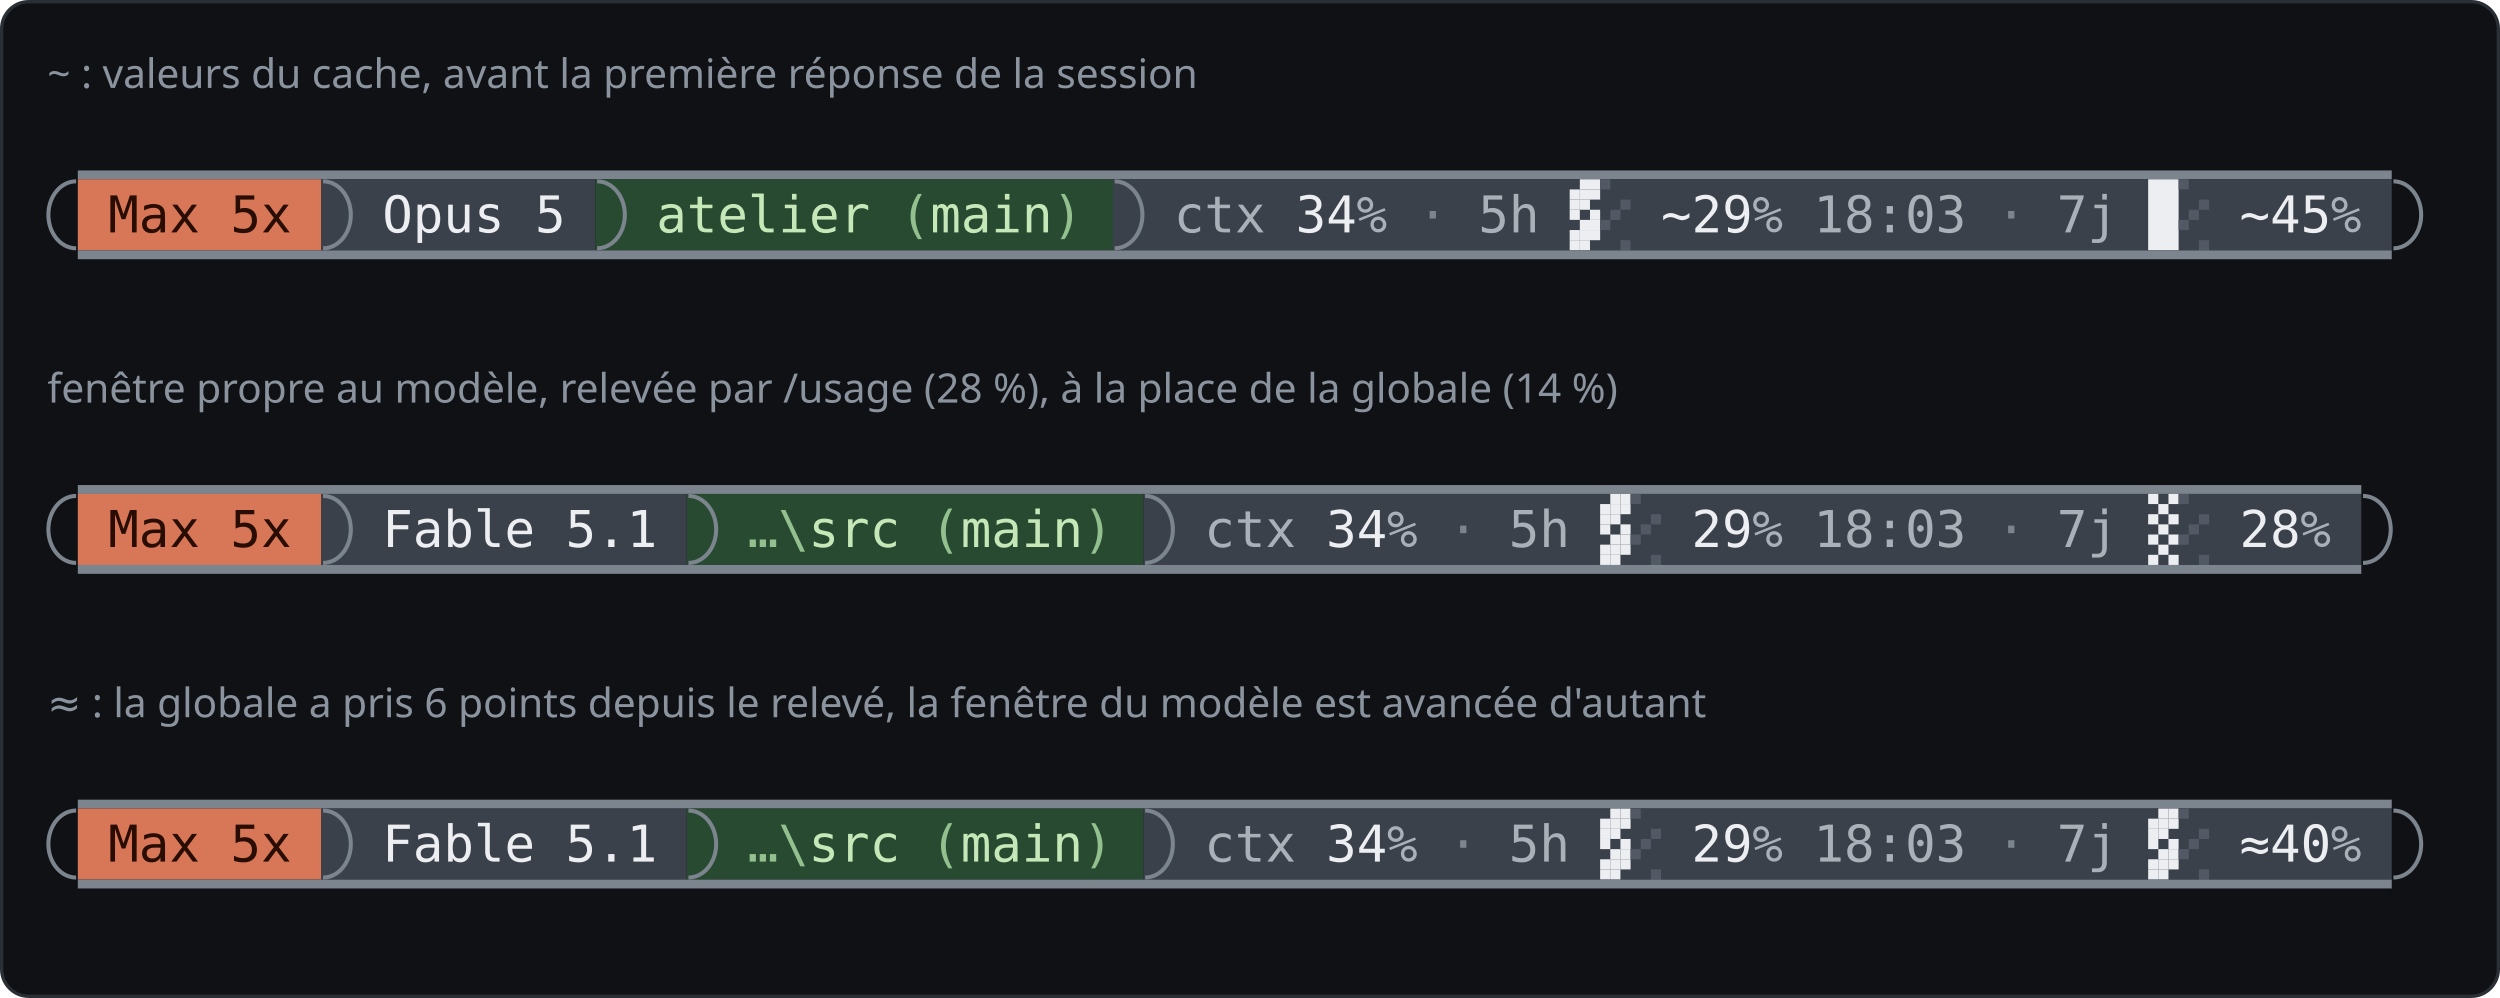
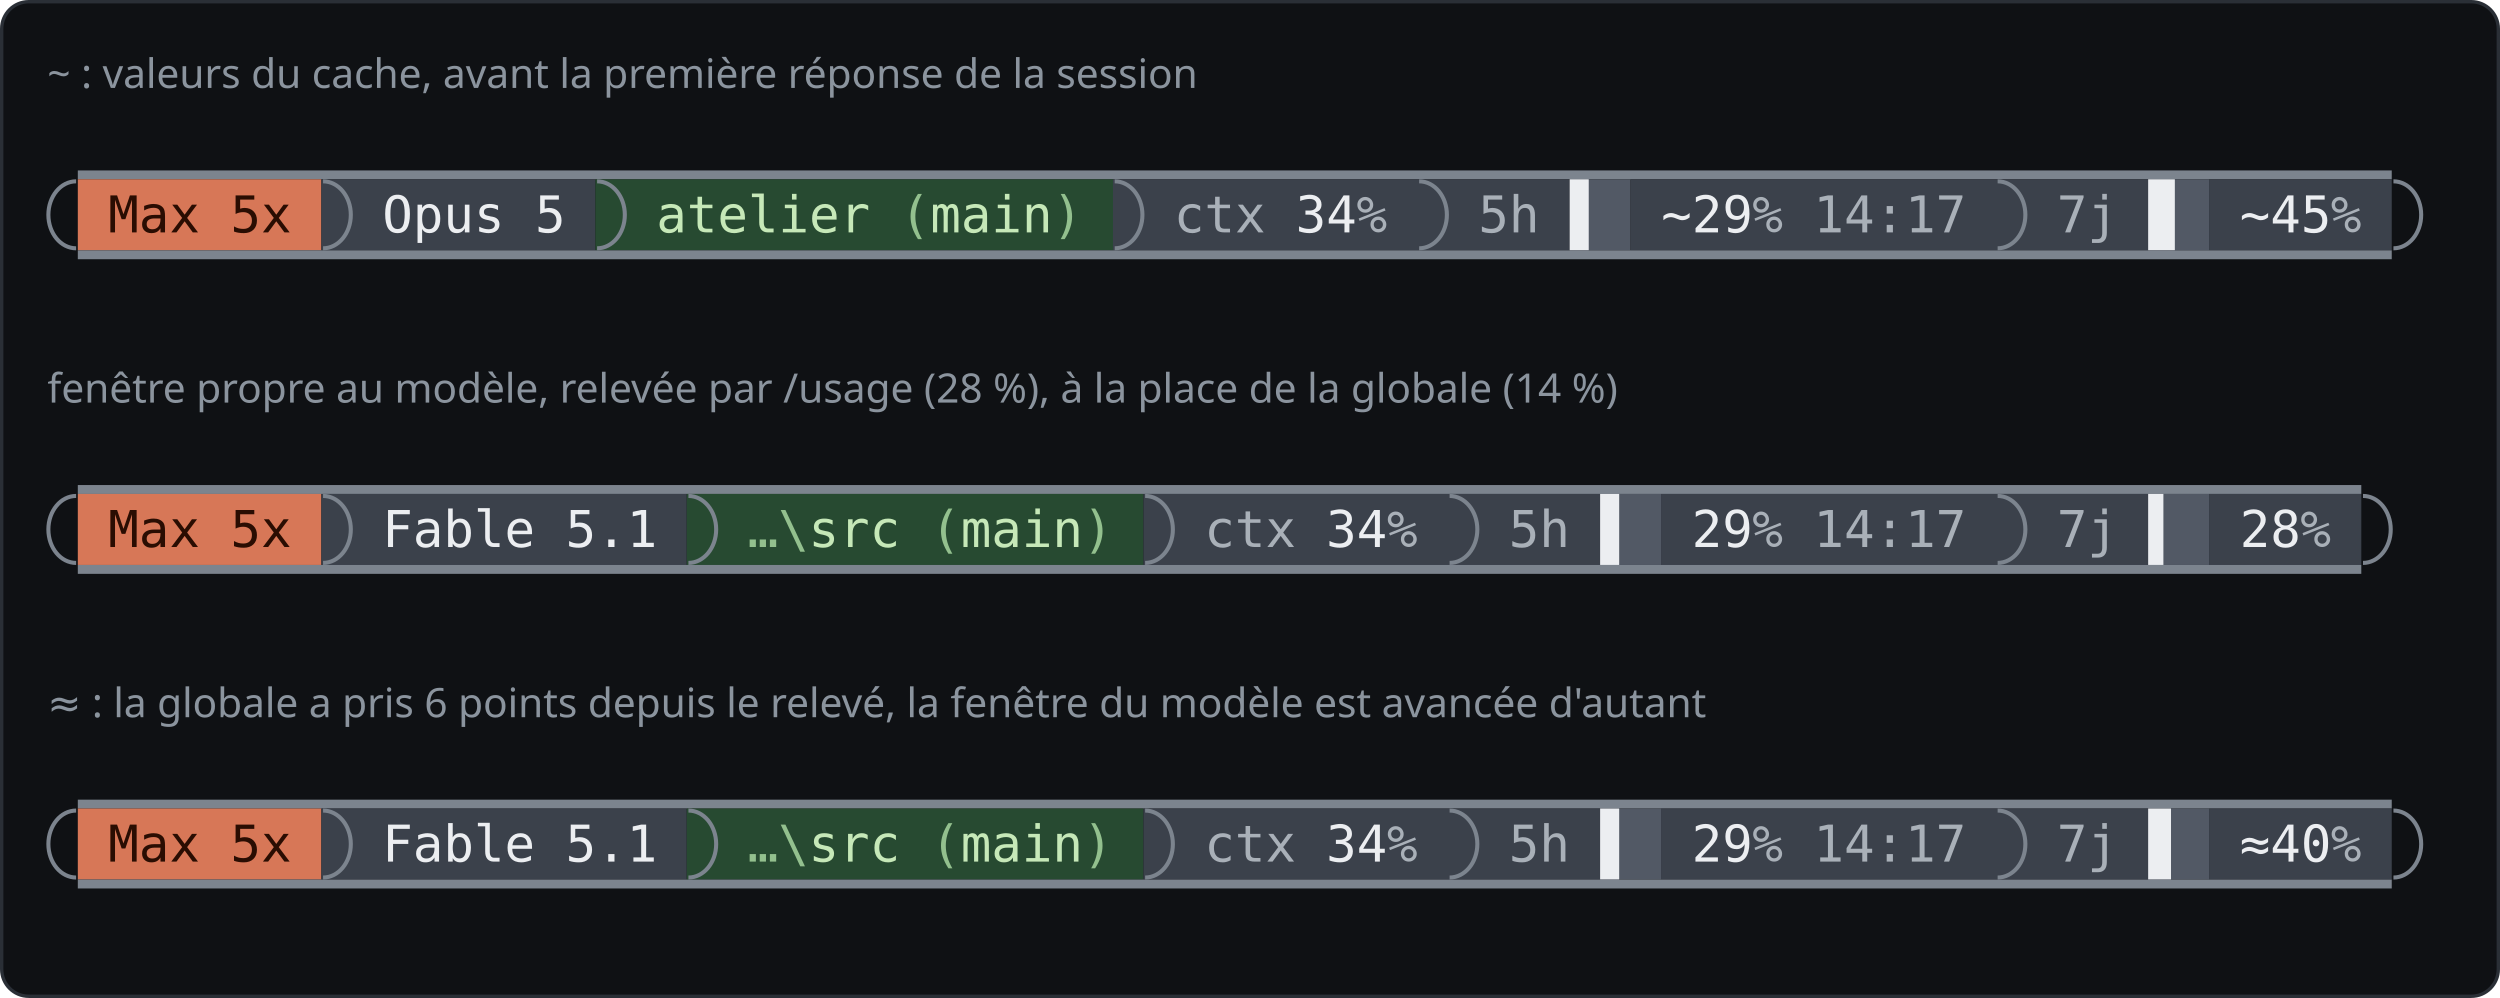
<svg xmlns="http://www.w3.org/2000/svg" width="739" height="295" viewBox="0 0 739 295" role="img" aria-labelledby="titre">
  <style>text{font-family:'Cascadia Mono','Consolas','DejaVu Sans Mono',monospace;font-size:15px;dominant-baseline:central;white-space:pre}.l{font-family:'Segoe UI',system-ui,sans-serif;font-size:12px;fill:#8b949e;dominant-baseline:auto}</style>
  <rect x="0.5" y="0.5" width="738" height="294" rx="8" fill="#0f1114" stroke="#2a2f36" />
  <text class="l" x="14" y="26">~ : valeurs du cache, avant la première réponse de la session</text>
  <rect x="23" y="50.38" width="684" height="2.63" fill="rgb(124,132,142)" />
  <rect x="23" y="53" width="72" height="21" fill="rgb(215,119,87)" />
  <rect x="95" y="53" width="81" height="21" fill="rgb(59,65,75)" />
  <rect x="176" y="53" width="153" height="21" fill="rgb(39,74,49)" />
-   <rect x="329" y="53" width="378" height="21" fill="rgb(59,65,75)" />
+   <rect x="329" y="53" width="135" height="21" fill="rgb(59,65,75)" />
+   <rect x="464" y="53" width="18" height="21" fill="rgb(82,89,101)" />
+   <rect x="482" y="53" width="153" height="21" fill="rgb(59,65,75)" />
+   <rect x="635" y="53" width="18" height="21" fill="rgb(82,89,101)" />
+   <rect x="653" y="53" width="54" height="21" fill="rgb(59,65,75)" />
  <path d="M 22.5,53.6 A 8.2,9.9 0 0 0 22.5,73.4" fill="none" stroke="rgb(124,132,142)" stroke-width="1.2" />
  <path d="M 95.5,53.6 A 8.2,9.9 0 0 1 95.5,73.4" fill="none" stroke="rgb(124,132,142)" stroke-width="1.2" />
  <path d="M 176.5,53.6 A 8.2,9.9 0 0 1 176.5,73.4" fill="none" stroke="rgb(124,132,142)" stroke-width="1.2" />
  <path d="M 329.5,53.6 A 8.2,9.9 0 0 1 329.5,73.4" fill="none" stroke="rgb(124,132,142)" stroke-width="1.2" />
-   <rect x="467" y="53" width="3" height="3" fill="rgb(236,238,241)" />
-   <rect x="470" y="53" width="3" height="3" fill="rgb(236,238,241)" />
-   <rect x="464" y="56" width="3" height="3" fill="rgb(236,238,241)" />
-   <rect x="467" y="56" width="3" height="3" fill="rgb(236,238,241)" />
-   <rect x="470" y="56" width="3" height="3" fill="rgb(236,238,241)" />
-   <rect x="464" y="59" width="3" height="3" fill="rgb(236,238,241)" />
-   <rect x="467" y="59" width="3" height="3" fill="rgb(236,238,241)" />
-   <rect x="464" y="62" width="3" height="3" fill="rgb(236,238,241)" />
-   <rect x="470" y="62" width="3" height="3" fill="rgb(236,238,241)" />
-   <rect x="467" y="65" width="3" height="3" fill="rgb(236,238,241)" />
-   <rect x="470" y="65" width="3" height="3" fill="rgb(236,238,241)" />
-   <rect x="464" y="68" width="3" height="3" fill="rgb(236,238,241)" />
-   <rect x="467" y="68" width="3" height="3" fill="rgb(236,238,241)" />
-   <rect x="470" y="68" width="3" height="3" fill="rgb(236,238,241)" />
-   <rect x="464" y="71" width="3" height="3" fill="rgb(236,238,241)" />
-   <rect x="467" y="71" width="3" height="3" fill="rgb(236,238,241)" />
-   <rect x="473" y="53" width="3" height="3" fill="rgb(82,89,101)" />
-   <rect x="479" y="59" width="3" height="3" fill="rgb(82,89,101)" />
-   <rect x="476" y="62" width="3" height="3" fill="rgb(82,89,101)" />
-   <rect x="473" y="65" width="3" height="3" fill="rgb(82,89,101)" />
-   <rect x="479" y="71" width="3" height="3" fill="rgb(82,89,101)" />
-   <rect x="635" y="53" width="9" height="21" fill="rgb(236,238,241)" />
-   <rect x="644" y="53" width="3" height="3" fill="rgb(82,89,101)" />
-   <rect x="650" y="59" width="3" height="3" fill="rgb(82,89,101)" />
-   <rect x="647" y="62" width="3" height="3" fill="rgb(82,89,101)" />
-   <rect x="644" y="65" width="3" height="3" fill="rgb(82,89,101)" />
-   <rect x="650" y="71" width="3" height="3" fill="rgb(82,89,101)" />
+   <path d="M 419.5,53.6 A 8.2,9.9 0 0 1 419.5,73.4" fill="none" stroke="rgb(124,132,142)" stroke-width="1.2" />
+   <rect x="464" y="53" width="5.63" height="21" fill="rgb(236,238,241)" />
+   <path d="M 590.5,53.6 A 8.2,9.9 0 0 1 590.5,73.4" fill="none" stroke="rgb(124,132,142)" stroke-width="1.2" />
+   <rect x="635" y="53" width="7.88" height="21" fill="rgb(236,238,241)" />
  <path d="M 707.5,53.6 A 8.2,9.9 0 0 1 707.5,73.4" fill="none" stroke="rgb(124,132,142)" stroke-width="1.2" />
  <text x="32" y="63.5" textLength="63" lengthAdjust="spacingAndGlyphs" fill="rgb(42,13,2)" xml:space="preserve">Max 5x </text>
  <text x="113" y="63.5" textLength="63" lengthAdjust="spacingAndGlyphs" fill="rgb(236,238,241)" xml:space="preserve">Opus 5 </text>
  <text x="194" y="63.5" textLength="63" lengthAdjust="spacingAndGlyphs" fill="rgb(198,232,184)" xml:space="preserve">atelier</text>
  <text x="257" y="63.5" textLength="18" lengthAdjust="spacingAndGlyphs" fill="rgb(147,192,142)" xml:space="preserve"> (</text>
  <text x="275" y="63.5" textLength="36" lengthAdjust="spacingAndGlyphs" fill="rgb(198,232,184)" xml:space="preserve">main</text>
  <text x="311" y="63.5" textLength="18" lengthAdjust="spacingAndGlyphs" fill="rgb(147,192,142)" xml:space="preserve">) </text>
  <text x="347" y="63.5" textLength="36" lengthAdjust="spacingAndGlyphs" fill="rgb(169,176,184)" xml:space="preserve">ctx </text>
  <text x="383" y="63.5" textLength="18" lengthAdjust="spacingAndGlyphs" fill="rgb(236,238,241)" xml:space="preserve">34</text>
-   <text x="401" y="63.5" textLength="9" lengthAdjust="spacingAndGlyphs" fill="rgb(169,176,184)" xml:space="preserve">%</text>
-   <text x="410" y="63.5" textLength="27" lengthAdjust="spacingAndGlyphs" fill="rgb(124,132,142)" xml:space="preserve"> · </text>
+   <text x="401" y="63.5" textLength="18" lengthAdjust="spacingAndGlyphs" fill="rgb(169,176,184)" xml:space="preserve">% </text>
  <text x="437" y="63.5" textLength="27" lengthAdjust="spacingAndGlyphs" fill="rgb(169,176,184)" xml:space="preserve">5h </text>
-   <text x="491" y="63.5" textLength="27" lengthAdjust="spacingAndGlyphs" fill="rgb(236,238,241)" xml:space="preserve">~29</text>
-   <text x="518" y="63.5" textLength="63" lengthAdjust="spacingAndGlyphs" fill="rgb(169,176,184)" xml:space="preserve">% 18:03</text>
-   <text x="581" y="63.5" textLength="27" lengthAdjust="spacingAndGlyphs" fill="rgb(124,132,142)" xml:space="preserve"> · </text>
+   <text x="473" y="63.5" textLength="45" lengthAdjust="spacingAndGlyphs" fill="rgb(236,238,241)" xml:space="preserve">  ~29</text>
+   <text x="518" y="63.5" textLength="72" lengthAdjust="spacingAndGlyphs" fill="rgb(169,176,184)" xml:space="preserve">% 14:17 </text>
  <text x="608" y="63.5" textLength="27" lengthAdjust="spacingAndGlyphs" fill="rgb(169,176,184)" xml:space="preserve">7j </text>
-   <text x="662" y="63.5" textLength="27" lengthAdjust="spacingAndGlyphs" fill="rgb(236,238,241)" xml:space="preserve">~45</text>
+   <text x="644" y="63.5" textLength="45" lengthAdjust="spacingAndGlyphs" fill="rgb(236,238,241)" xml:space="preserve">  ~45</text>
  <text x="689" y="63.5" textLength="18" lengthAdjust="spacingAndGlyphs" fill="rgb(169,176,184)" xml:space="preserve">% </text>
  <rect x="23" y="74" width="684" height="2.63" fill="rgb(124,132,142)" />
  <text class="l" x="14" y="119">fenêtre propre au modèle, relevée par /usage (28 %), à la place de la globale (14 %)</text>
  <rect x="23" y="143.38" width="675" height="2.63" fill="rgb(124,132,142)" />
  <rect x="23" y="146" width="72" height="21" fill="rgb(215,119,87)" />
  <rect x="95" y="146" width="108" height="21" fill="rgb(59,65,75)" />
  <rect x="203" y="146" width="135" height="21" fill="rgb(39,74,49)" />
-   <rect x="338" y="146" width="360" height="21" fill="rgb(59,65,75)" />
+   <rect x="338" y="146" width="135" height="21" fill="rgb(59,65,75)" />
+   <rect x="473" y="146" width="18" height="21" fill="rgb(82,89,101)" />
+   <rect x="491" y="146" width="144" height="21" fill="rgb(59,65,75)" />
+   <rect x="635" y="146" width="18" height="21" fill="rgb(82,89,101)" />
+   <rect x="653" y="146" width="45" height="21" fill="rgb(59,65,75)" />
  <path d="M 22.5,146.6 A 8.2,9.9 0 0 0 22.5,166.4" fill="none" stroke="rgb(124,132,142)" stroke-width="1.2" />
  <path d="M 95.5,146.6 A 8.2,9.9 0 0 1 95.5,166.4" fill="none" stroke="rgb(124,132,142)" stroke-width="1.2" />
  <path d="M 203.5,146.6 A 8.2,9.9 0 0 1 203.5,166.4" fill="none" stroke="rgb(124,132,142)" stroke-width="1.2" />
  <path d="M 338.5,146.6 A 8.2,9.9 0 0 1 338.5,166.4" fill="none" stroke="rgb(124,132,142)" stroke-width="1.2" />
-   <rect x="476" y="146" width="3" height="3" fill="rgb(236,238,241)" />
-   <rect x="479" y="146" width="3" height="3" fill="rgb(236,238,241)" />
-   <rect x="473" y="149" width="3" height="3" fill="rgb(236,238,241)" />
-   <rect x="476" y="149" width="3" height="3" fill="rgb(236,238,241)" />
-   <rect x="479" y="149" width="3" height="3" fill="rgb(236,238,241)" />
-   <rect x="473" y="152" width="3" height="3" fill="rgb(236,238,241)" />
-   <rect x="476" y="152" width="3" height="3" fill="rgb(236,238,241)" />
-   <rect x="473" y="155" width="3" height="3" fill="rgb(236,238,241)" />
-   <rect x="479" y="155" width="3" height="3" fill="rgb(236,238,241)" />
-   <rect x="476" y="158" width="3" height="3" fill="rgb(236,238,241)" />
-   <rect x="479" y="158" width="3" height="3" fill="rgb(236,238,241)" />
-   <rect x="473" y="161" width="3" height="3" fill="rgb(236,238,241)" />
-   <rect x="476" y="161" width="3" height="3" fill="rgb(236,238,241)" />
-   <rect x="479" y="161" width="3" height="3" fill="rgb(236,238,241)" />
-   <rect x="473" y="164" width="3" height="3" fill="rgb(236,238,241)" />
-   <rect x="476" y="164" width="3" height="3" fill="rgb(236,238,241)" />
-   <rect x="482" y="146" width="3" height="3" fill="rgb(82,89,101)" />
-   <rect x="488" y="152" width="3" height="3" fill="rgb(82,89,101)" />
-   <rect x="485" y="155" width="3" height="3" fill="rgb(82,89,101)" />
-   <rect x="482" y="158" width="3" height="3" fill="rgb(82,89,101)" />
-   <rect x="488" y="164" width="3" height="3" fill="rgb(82,89,101)" />
-   <rect x="635" y="146" width="3" height="3" fill="rgb(236,238,241)" />
-   <rect x="641" y="146" width="3" height="3" fill="rgb(236,238,241)" />
-   <rect x="638" y="149" width="3" height="3" fill="rgb(236,238,241)" />
-   <rect x="635" y="152" width="3" height="3" fill="rgb(236,238,241)" />
-   <rect x="641" y="152" width="3" height="3" fill="rgb(236,238,241)" />
-   <rect x="638" y="155" width="3" height="3" fill="rgb(236,238,241)" />
-   <rect x="635" y="158" width="3" height="3" fill="rgb(236,238,241)" />
-   <rect x="641" y="158" width="3" height="3" fill="rgb(236,238,241)" />
-   <rect x="638" y="161" width="3" height="3" fill="rgb(236,238,241)" />
-   <rect x="635" y="164" width="3" height="3" fill="rgb(236,238,241)" />
-   <rect x="641" y="164" width="3" height="3" fill="rgb(236,238,241)" />
-   <rect x="644" y="146" width="3" height="3" fill="rgb(82,89,101)" />
-   <rect x="650" y="152" width="3" height="3" fill="rgb(82,89,101)" />
-   <rect x="647" y="155" width="3" height="3" fill="rgb(82,89,101)" />
-   <rect x="644" y="158" width="3" height="3" fill="rgb(82,89,101)" />
-   <rect x="650" y="164" width="3" height="3" fill="rgb(82,89,101)" />
+   <path d="M 428.5,146.6 A 8.2,9.9 0 0 1 428.5,166.4" fill="none" stroke="rgb(124,132,142)" stroke-width="1.2" />
+   <rect x="473" y="146" width="5.63" height="21" fill="rgb(236,238,241)" />
+   <path d="M 590.5,146.6 A 8.2,9.9 0 0 1 590.5,166.4" fill="none" stroke="rgb(124,132,142)" stroke-width="1.2" />
+   <rect x="635" y="146" width="4.5" height="21" fill="rgb(236,238,241)" />
  <path d="M 698.5,146.6 A 8.2,9.9 0 0 1 698.5,166.4" fill="none" stroke="rgb(124,132,142)" stroke-width="1.2" />
  <text x="32" y="156.5" textLength="63" lengthAdjust="spacingAndGlyphs" fill="rgb(42,13,2)" xml:space="preserve">Max 5x </text>
  <text x="113" y="156.5" textLength="90" lengthAdjust="spacingAndGlyphs" fill="rgb(236,238,241)" xml:space="preserve">Fable 5.1 </text>
  <text x="221" y="156.5" textLength="18" lengthAdjust="spacingAndGlyphs" fill="rgb(147,192,142)" xml:space="preserve">…\</text>
  <text x="239" y="156.5" textLength="27" lengthAdjust="spacingAndGlyphs" fill="rgb(198,232,184)" xml:space="preserve">src</text>
  <text x="266" y="156.5" textLength="18" lengthAdjust="spacingAndGlyphs" fill="rgb(147,192,142)" xml:space="preserve"> (</text>
  <text x="284" y="156.5" textLength="36" lengthAdjust="spacingAndGlyphs" fill="rgb(198,232,184)" xml:space="preserve">main</text>
  <text x="320" y="156.5" textLength="18" lengthAdjust="spacingAndGlyphs" fill="rgb(147,192,142)" xml:space="preserve">) </text>
  <text x="356" y="156.5" textLength="36" lengthAdjust="spacingAndGlyphs" fill="rgb(169,176,184)" xml:space="preserve">ctx </text>
  <text x="392" y="156.5" textLength="18" lengthAdjust="spacingAndGlyphs" fill="rgb(236,238,241)" xml:space="preserve">34</text>
-   <text x="410" y="156.5" textLength="9" lengthAdjust="spacingAndGlyphs" fill="rgb(169,176,184)" xml:space="preserve">%</text>
-   <text x="419" y="156.5" textLength="27" lengthAdjust="spacingAndGlyphs" fill="rgb(124,132,142)" xml:space="preserve"> · </text>
+   <text x="410" y="156.5" textLength="18" lengthAdjust="spacingAndGlyphs" fill="rgb(169,176,184)" xml:space="preserve">% </text>
  <text x="446" y="156.5" textLength="27" lengthAdjust="spacingAndGlyphs" fill="rgb(169,176,184)" xml:space="preserve">5h </text>
-   <text x="500" y="156.5" textLength="18" lengthAdjust="spacingAndGlyphs" fill="rgb(236,238,241)" xml:space="preserve">29</text>
-   <text x="518" y="156.5" textLength="63" lengthAdjust="spacingAndGlyphs" fill="rgb(169,176,184)" xml:space="preserve">% 18:03</text>
-   <text x="581" y="156.5" textLength="27" lengthAdjust="spacingAndGlyphs" fill="rgb(124,132,142)" xml:space="preserve"> · </text>
+   <text x="482" y="156.5" textLength="36" lengthAdjust="spacingAndGlyphs" fill="rgb(236,238,241)" xml:space="preserve">  29</text>
+   <text x="518" y="156.5" textLength="72" lengthAdjust="spacingAndGlyphs" fill="rgb(169,176,184)" xml:space="preserve">% 14:17 </text>
  <text x="608" y="156.5" textLength="27" lengthAdjust="spacingAndGlyphs" fill="rgb(169,176,184)" xml:space="preserve">7j </text>
-   <text x="662" y="156.5" textLength="18" lengthAdjust="spacingAndGlyphs" fill="rgb(236,238,241)" xml:space="preserve">28</text>
+   <text x="644" y="156.5" textLength="36" lengthAdjust="spacingAndGlyphs" fill="rgb(236,238,241)" xml:space="preserve">  28</text>
  <text x="680" y="156.5" textLength="18" lengthAdjust="spacingAndGlyphs" fill="rgb(169,176,184)" xml:space="preserve">% </text>
  <rect x="23" y="167" width="675" height="2.63" fill="rgb(124,132,142)" />
  <text class="l" x="14" y="212">≈ : la globale a pris 6 points depuis le relevé, la fenêtre du modèle est avancée d'autant</text>
  <rect x="23" y="236.38" width="684" height="2.63" fill="rgb(124,132,142)" />
  <rect x="23" y="239" width="72" height="21" fill="rgb(215,119,87)" />
  <rect x="95" y="239" width="108" height="21" fill="rgb(59,65,75)" />
  <rect x="203" y="239" width="135" height="21" fill="rgb(39,74,49)" />
-   <rect x="338" y="239" width="369" height="21" fill="rgb(59,65,75)" />
+   <rect x="338" y="239" width="135" height="21" fill="rgb(59,65,75)" />
+   <rect x="473" y="239" width="18" height="21" fill="rgb(82,89,101)" />
+   <rect x="491" y="239" width="144" height="21" fill="rgb(59,65,75)" />
+   <rect x="635" y="239" width="18" height="21" fill="rgb(82,89,101)" />
+   <rect x="653" y="239" width="54" height="21" fill="rgb(59,65,75)" />
  <path d="M 22.5,239.6 A 8.2,9.9 0 0 0 22.5,259.4" fill="none" stroke="rgb(124,132,142)" stroke-width="1.2" />
  <path d="M 95.5,239.6 A 8.2,9.9 0 0 1 95.5,259.4" fill="none" stroke="rgb(124,132,142)" stroke-width="1.2" />
  <path d="M 203.5,239.6 A 8.2,9.9 0 0 1 203.5,259.4" fill="none" stroke="rgb(124,132,142)" stroke-width="1.2" />
  <path d="M 338.5,239.6 A 8.2,9.9 0 0 1 338.5,259.4" fill="none" stroke="rgb(124,132,142)" stroke-width="1.2" />
-   <rect x="476" y="239" width="3" height="3" fill="rgb(236,238,241)" />
-   <rect x="479" y="239" width="3" height="3" fill="rgb(236,238,241)" />
-   <rect x="473" y="242" width="3" height="3" fill="rgb(236,238,241)" />
-   <rect x="476" y="242" width="3" height="3" fill="rgb(236,238,241)" />
-   <rect x="479" y="242" width="3" height="3" fill="rgb(236,238,241)" />
-   <rect x="473" y="245" width="3" height="3" fill="rgb(236,238,241)" />
-   <rect x="476" y="245" width="3" height="3" fill="rgb(236,238,241)" />
-   <rect x="473" y="248" width="3" height="3" fill="rgb(236,238,241)" />
-   <rect x="479" y="248" width="3" height="3" fill="rgb(236,238,241)" />
-   <rect x="476" y="251" width="3" height="3" fill="rgb(236,238,241)" />
-   <rect x="479" y="251" width="3" height="3" fill="rgb(236,238,241)" />
-   <rect x="473" y="254" width="3" height="3" fill="rgb(236,238,241)" />
-   <rect x="476" y="254" width="3" height="3" fill="rgb(236,238,241)" />
-   <rect x="479" y="254" width="3" height="3" fill="rgb(236,238,241)" />
-   <rect x="473" y="257" width="3" height="3" fill="rgb(236,238,241)" />
-   <rect x="476" y="257" width="3" height="3" fill="rgb(236,238,241)" />
-   <rect x="482" y="239" width="3" height="3" fill="rgb(82,89,101)" />
-   <rect x="488" y="245" width="3" height="3" fill="rgb(82,89,101)" />
-   <rect x="485" y="248" width="3" height="3" fill="rgb(82,89,101)" />
-   <rect x="482" y="251" width="3" height="3" fill="rgb(82,89,101)" />
-   <rect x="488" y="257" width="3" height="3" fill="rgb(82,89,101)" />
-   <rect x="638" y="239" width="3" height="3" fill="rgb(236,238,241)" />
-   <rect x="641" y="239" width="3" height="3" fill="rgb(236,238,241)" />
-   <rect x="635" y="242" width="3" height="3" fill="rgb(236,238,241)" />
-   <rect x="638" y="242" width="3" height="3" fill="rgb(236,238,241)" />
-   <rect x="641" y="242" width="3" height="3" fill="rgb(236,238,241)" />
-   <rect x="635" y="245" width="3" height="3" fill="rgb(236,238,241)" />
-   <rect x="638" y="245" width="3" height="3" fill="rgb(236,238,241)" />
-   <rect x="635" y="248" width="3" height="3" fill="rgb(236,238,241)" />
-   <rect x="641" y="248" width="3" height="3" fill="rgb(236,238,241)" />
-   <rect x="638" y="251" width="3" height="3" fill="rgb(236,238,241)" />
-   <rect x="641" y="251" width="3" height="3" fill="rgb(236,238,241)" />
-   <rect x="635" y="254" width="3" height="3" fill="rgb(236,238,241)" />
-   <rect x="638" y="254" width="3" height="3" fill="rgb(236,238,241)" />
-   <rect x="641" y="254" width="3" height="3" fill="rgb(236,238,241)" />
-   <rect x="635" y="257" width="3" height="3" fill="rgb(236,238,241)" />
-   <rect x="638" y="257" width="3" height="3" fill="rgb(236,238,241)" />
-   <rect x="644" y="239" width="3" height="3" fill="rgb(82,89,101)" />
-   <rect x="650" y="245" width="3" height="3" fill="rgb(82,89,101)" />
-   <rect x="647" y="248" width="3" height="3" fill="rgb(82,89,101)" />
-   <rect x="644" y="251" width="3" height="3" fill="rgb(82,89,101)" />
-   <rect x="650" y="257" width="3" height="3" fill="rgb(82,89,101)" />
+   <path d="M 428.5,239.6 A 8.2,9.9 0 0 1 428.5,259.4" fill="none" stroke="rgb(124,132,142)" stroke-width="1.2" />
+   <rect x="473" y="239" width="5.63" height="21" fill="rgb(236,238,241)" />
+   <path d="M 590.5,239.6 A 8.2,9.9 0 0 1 590.5,259.4" fill="none" stroke="rgb(124,132,142)" stroke-width="1.2" />
+   <rect x="635" y="239" width="6.75" height="21" fill="rgb(236,238,241)" />
  <path d="M 707.5,239.6 A 8.2,9.9 0 0 1 707.5,259.4" fill="none" stroke="rgb(124,132,142)" stroke-width="1.2" />
  <text x="32" y="249.5" textLength="63" lengthAdjust="spacingAndGlyphs" fill="rgb(42,13,2)" xml:space="preserve">Max 5x </text>
  <text x="113" y="249.5" textLength="90" lengthAdjust="spacingAndGlyphs" fill="rgb(236,238,241)" xml:space="preserve">Fable 5.1 </text>
  <text x="221" y="249.5" textLength="18" lengthAdjust="spacingAndGlyphs" fill="rgb(147,192,142)" xml:space="preserve">…\</text>
  <text x="239" y="249.5" textLength="27" lengthAdjust="spacingAndGlyphs" fill="rgb(198,232,184)" xml:space="preserve">src</text>
  <text x="266" y="249.5" textLength="18" lengthAdjust="spacingAndGlyphs" fill="rgb(147,192,142)" xml:space="preserve"> (</text>
  <text x="284" y="249.5" textLength="36" lengthAdjust="spacingAndGlyphs" fill="rgb(198,232,184)" xml:space="preserve">main</text>
  <text x="320" y="249.5" textLength="18" lengthAdjust="spacingAndGlyphs" fill="rgb(147,192,142)" xml:space="preserve">) </text>
  <text x="356" y="249.5" textLength="36" lengthAdjust="spacingAndGlyphs" fill="rgb(169,176,184)" xml:space="preserve">ctx </text>
  <text x="392" y="249.5" textLength="18" lengthAdjust="spacingAndGlyphs" fill="rgb(236,238,241)" xml:space="preserve">34</text>
-   <text x="410" y="249.5" textLength="9" lengthAdjust="spacingAndGlyphs" fill="rgb(169,176,184)" xml:space="preserve">%</text>
-   <text x="419" y="249.5" textLength="27" lengthAdjust="spacingAndGlyphs" fill="rgb(124,132,142)" xml:space="preserve"> · </text>
+   <text x="410" y="249.5" textLength="18" lengthAdjust="spacingAndGlyphs" fill="rgb(169,176,184)" xml:space="preserve">% </text>
  <text x="446" y="249.5" textLength="27" lengthAdjust="spacingAndGlyphs" fill="rgb(169,176,184)" xml:space="preserve">5h </text>
-   <text x="500" y="249.5" textLength="18" lengthAdjust="spacingAndGlyphs" fill="rgb(236,238,241)" xml:space="preserve">29</text>
-   <text x="518" y="249.5" textLength="63" lengthAdjust="spacingAndGlyphs" fill="rgb(169,176,184)" xml:space="preserve">% 18:03</text>
-   <text x="581" y="249.5" textLength="27" lengthAdjust="spacingAndGlyphs" fill="rgb(124,132,142)" xml:space="preserve"> · </text>
+   <text x="482" y="249.5" textLength="36" lengthAdjust="spacingAndGlyphs" fill="rgb(236,238,241)" xml:space="preserve">  29</text>
+   <text x="518" y="249.5" textLength="72" lengthAdjust="spacingAndGlyphs" fill="rgb(169,176,184)" xml:space="preserve">% 14:17 </text>
  <text x="608" y="249.5" textLength="27" lengthAdjust="spacingAndGlyphs" fill="rgb(169,176,184)" xml:space="preserve">7j </text>
-   <text x="662" y="249.5" textLength="27" lengthAdjust="spacingAndGlyphs" fill="rgb(236,238,241)" xml:space="preserve">≈40</text>
+   <text x="644" y="249.5" textLength="45" lengthAdjust="spacingAndGlyphs" fill="rgb(236,238,241)" xml:space="preserve">  ≈40</text>
  <text x="689" y="249.5" textLength="18" lengthAdjust="spacingAndGlyphs" fill="rgb(169,176,184)" xml:space="preserve">% </text>
  <rect x="23" y="260" width="684" height="2.63" fill="rgb(124,132,142)" />
</svg>
